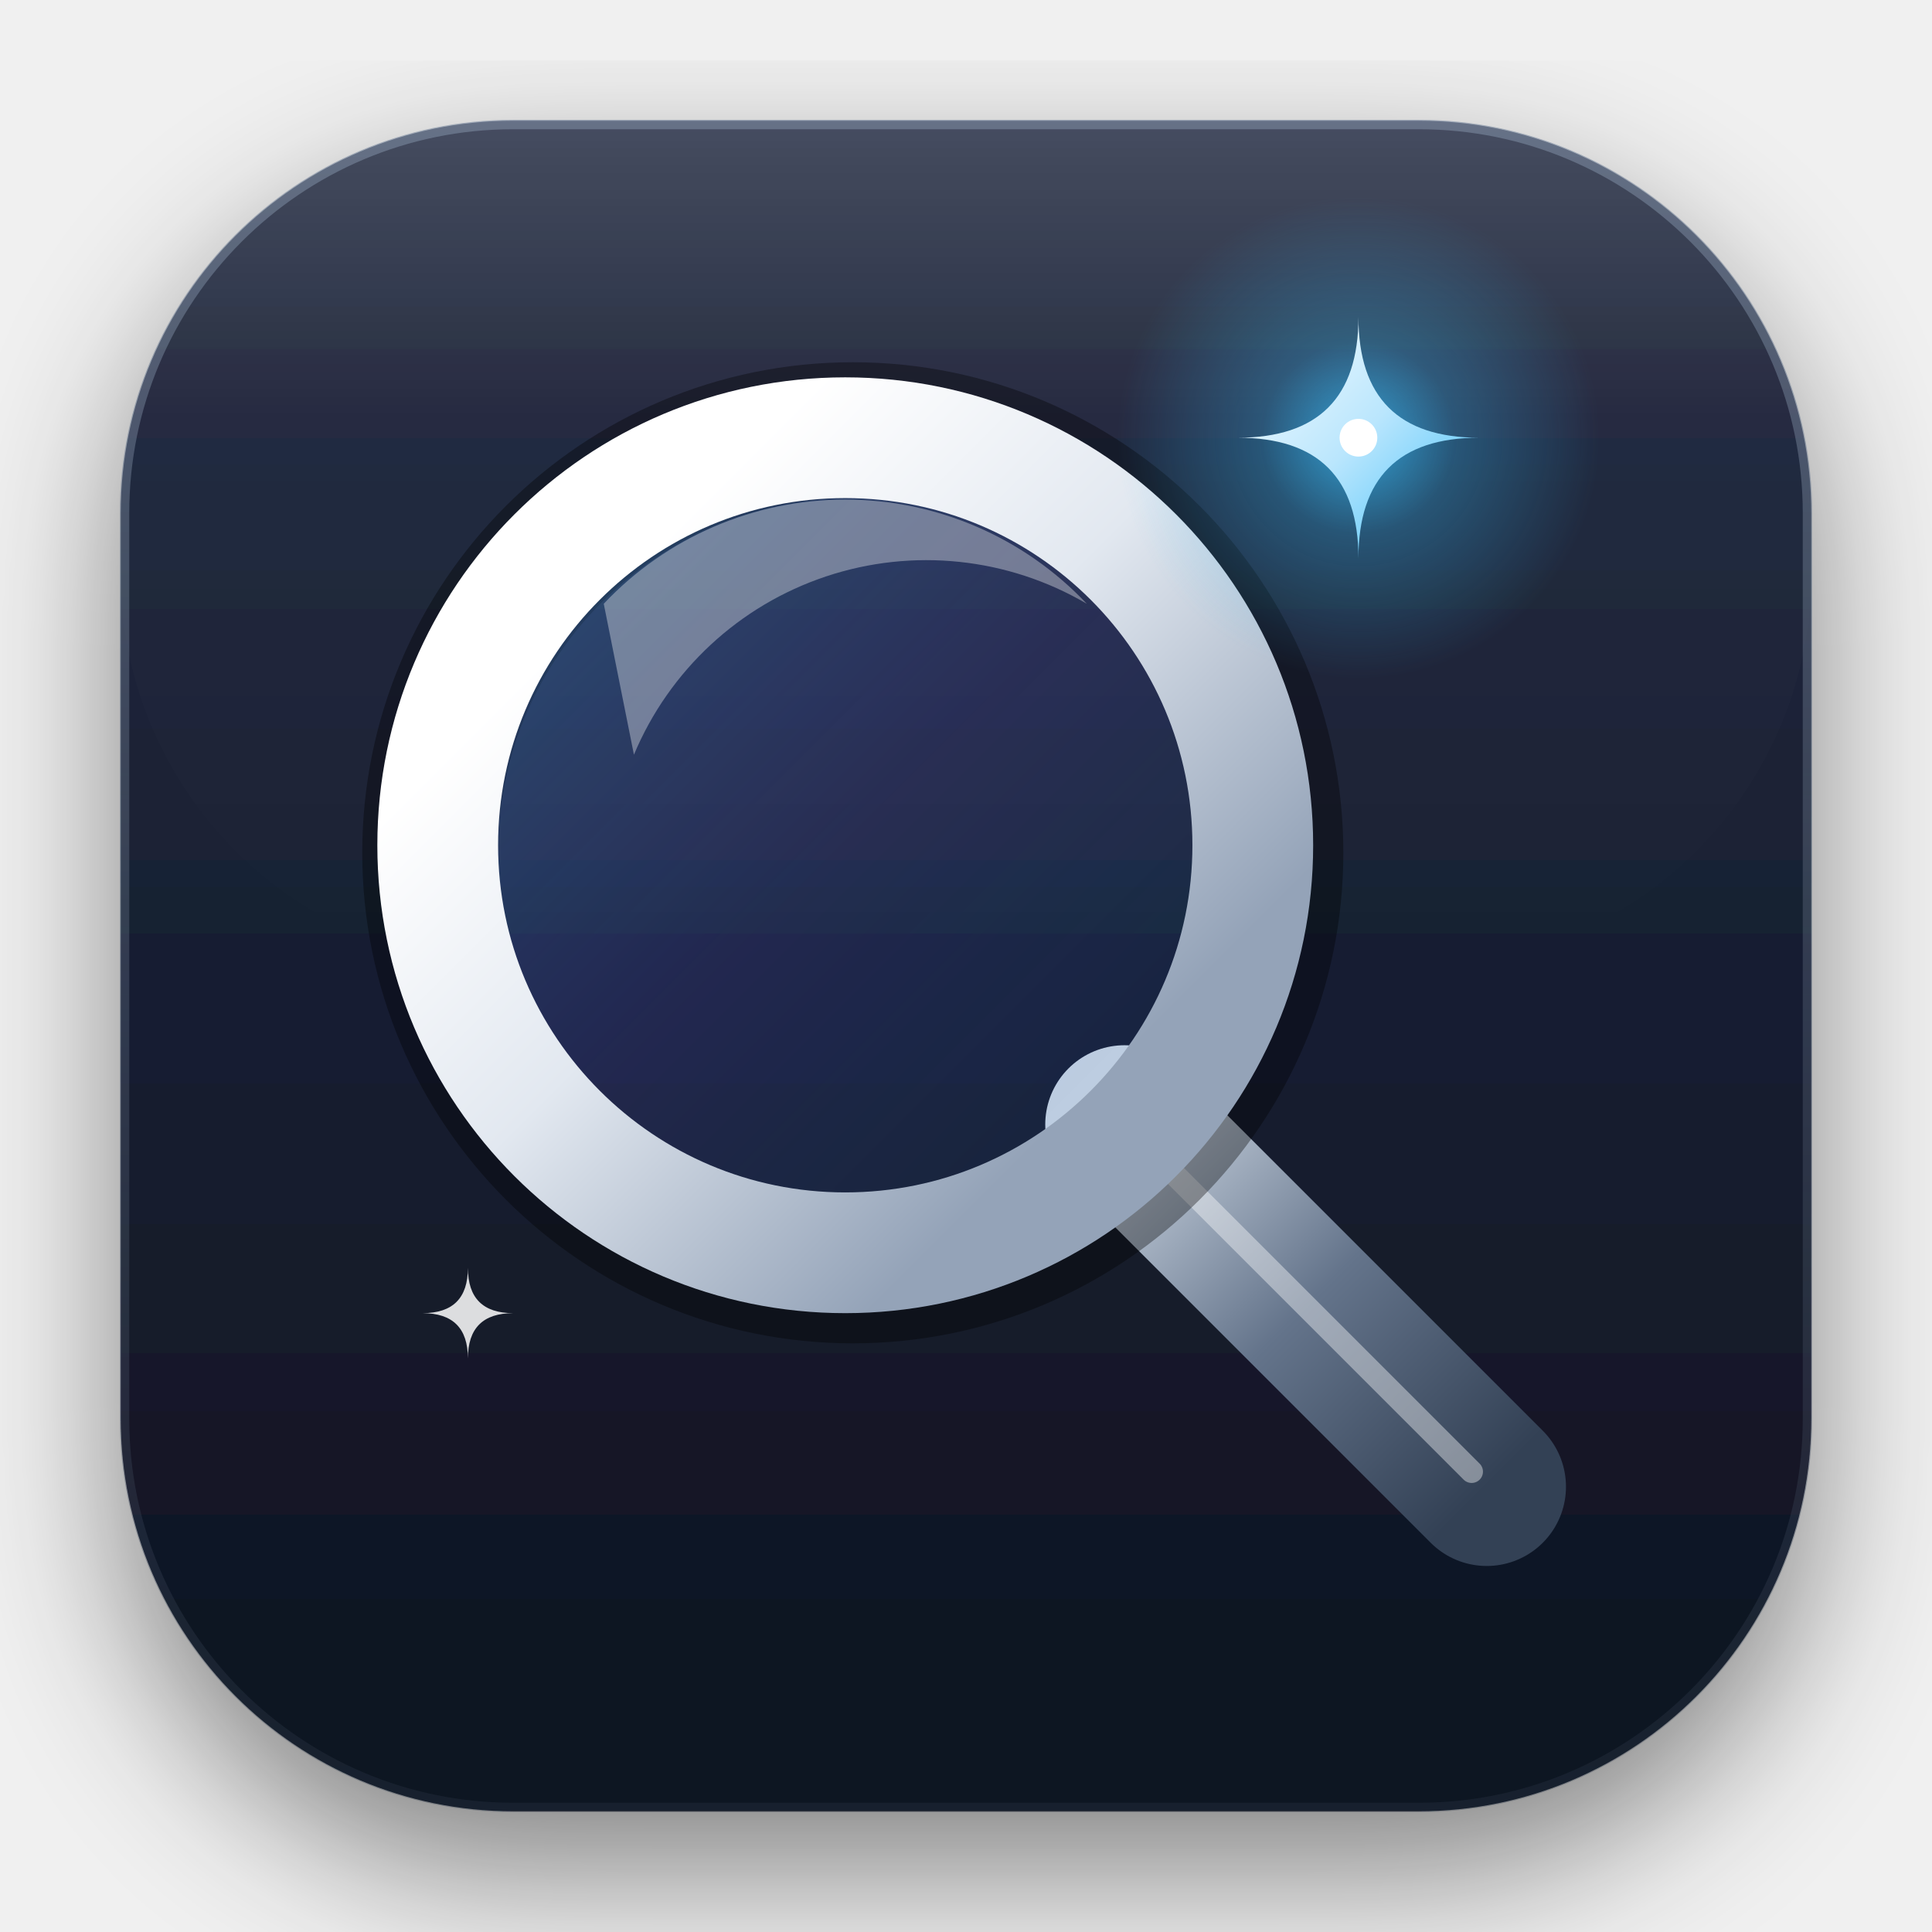
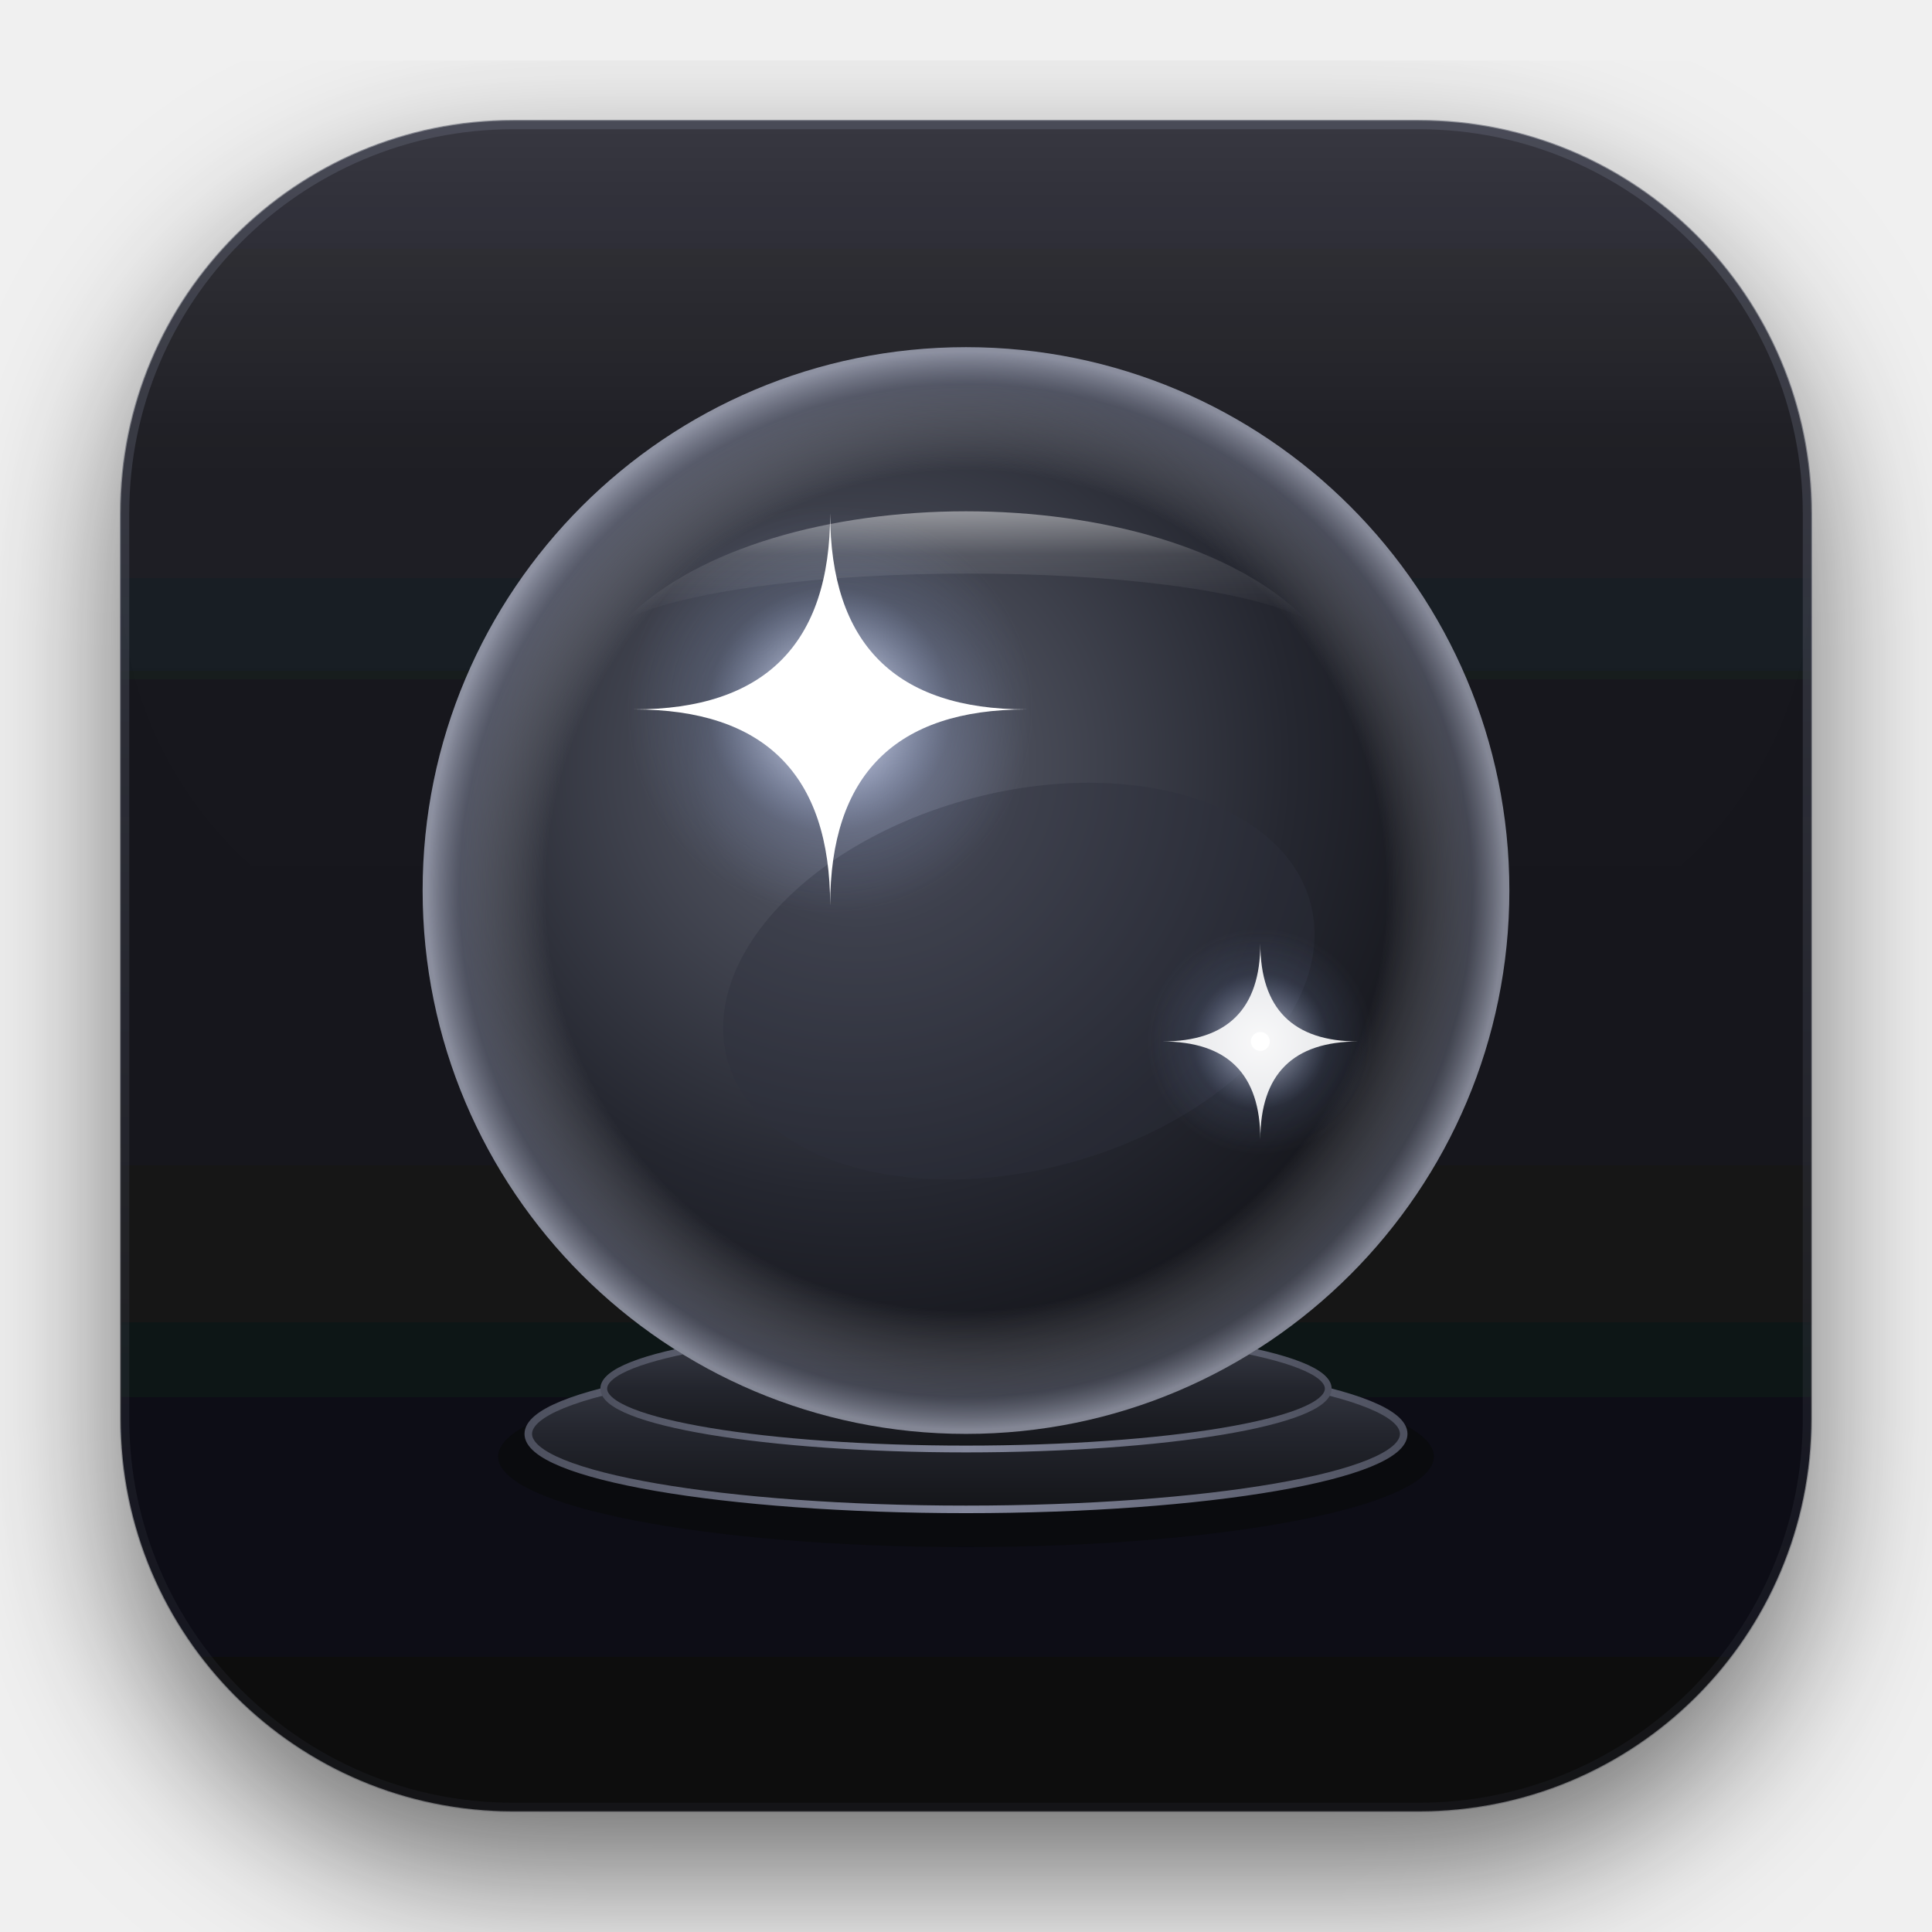
<svg xmlns="http://www.w3.org/2000/svg" viewBox="0 0 512 512" width="512" height="512">
  <defs>
    <linearGradient id="bgGrad" x1="0%" y1="0%" x2="0%" y2="100%">
-       <stop offset="0%" stop-color="#242c42" />
-       <stop offset="50%" stop-color="#181f32" />
-       <stop offset="100%" stop-color="#0e1320" />
+       <stop offset="0%" stop-color="#1e1f26" />
+       <stop offset="60%" stop-color="#14151a" />
+       <stop offset="100%" stop-color="#0b0c0f" />
    </linearGradient>
    <linearGradient id="rimGrad" x1="0%" y1="0%" x2="0%" y2="100%">
-       <stop offset="0%" stop-color="#7c8ba1" stop-opacity="0.6" />
-       <stop offset="100%" stop-color="#2d3748" stop-opacity="0.3" />
+       <stop offset="0%" stop-color="#555866" stop-opacity="0.6" />
+       <stop offset="100%" stop-color="#23252e" stop-opacity="0.3" />
    </linearGradient>
    <linearGradient id="sheen" x1="0%" y1="0%" x2="0%" y2="100%">
-       <stop offset="0%" stop-color="#ffffff" stop-opacity="0.16" />
-       <stop offset="35%" stop-color="#ffffff" stop-opacity="0.02" />
+       <stop offset="0%" stop-color="#ffffff" stop-opacity="0.12" />
+       <stop offset="40%" stop-color="#ffffff" stop-opacity="0.01" />
      <stop offset="100%" stop-color="#ffffff" stop-opacity="0.0" />
    </linearGradient>
-     <linearGradient id="lensRing" x1="20%" y1="20%" x2="80%" y2="80%">
-       <stop offset="0%" stop-color="#ffffff" />
-       <stop offset="45%" stop-color="#e2e8f0" />
-       <stop offset="100%" stop-color="#94a3b8" />
+     <linearGradient id="standGrad" x1="0%" y1="0%" x2="0%" y2="100%">
+       <stop offset="0%" stop-color="#3c3f4a" />
+       <stop offset="50%" stop-color="#23252d" />
+       <stop offset="100%" stop-color="#141519" />
    </linearGradient>
-     <linearGradient id="lensGlass" x1="0%" y1="0%" x2="100%" y2="100%">
-       <stop offset="0%" stop-color="#38bdf8" stop-opacity="0.35" />
-       <stop offset="50%" stop-color="#6366f1" stop-opacity="0.15" />
-       <stop offset="100%" stop-color="#0284c7" stop-opacity="0.05" />
+     <linearGradient id="standRim" x1="0%" y1="0%" x2="100%" y2="0%">
+       <stop offset="0%" stop-color="#4d505e" />
+       <stop offset="50%" stop-color="#84889c" />
+       <stop offset="100%" stop-color="#4d505e" />
    </linearGradient>
-     <linearGradient id="handleGrad" x1="0%" y1="0%" x2="100%" y2="100%">
-       <stop offset="0%" stop-color="#cbd5e1" />
-       <stop offset="50%" stop-color="#64748b" />
-       <stop offset="100%" stop-color="#334155" />
-     </linearGradient>
-     <linearGradient id="glintGrad" x1="0%" y1="0%" x2="100%" y2="100%">
-       <stop offset="0%" stop-color="#ffffff" />
-       <stop offset="50%" stop-color="#bae6fd" />
-       <stop offset="100%" stop-color="#38bdf8" />
+     <radialGradient id="ballShading" cx="40%" cy="38%" r="62%">
+       <stop offset="0%" stop-color="#73778a" />
+       <stop offset="25%" stop-color="#484b57" />
+       <stop offset="65%" stop-color="#252730" />
+       <stop offset="90%" stop-color="#17181e" />
+       <stop offset="100%" stop-color="#0e0f13" />
+     </radialGradient>
+     <radialGradient id="ballRim" cx="50%" cy="50%" r="50%">
+       <stop offset="78%" stop-color="#ffffff" stop-opacity="0" />
+       <stop offset="94%" stop-color="#9ea4bc" stop-opacity="0.35" />
+       <stop offset="100%" stop-color="#d0d5ea" stop-opacity="0.6" />
+     </radialGradient>
+     <linearGradient id="glassReflection" x1="0%" y1="0%" x2="0%" y2="100%">
+       <stop offset="0%" stop-color="#ffffff" stop-opacity="0.45" />
+       <stop offset="40%" stop-color="#ffffff" stop-opacity="0.12" />
+       <stop offset="100%" stop-color="#ffffff" stop-opacity="0" />
    </linearGradient>
    <radialGradient id="glintGlow" cx="50%" cy="50%" r="50%">
-       <stop offset="0%" stop-color="#38bdf8" stop-opacity="0.8" />
-       <stop offset="40%" stop-color="#38bdf8" stop-opacity="0.3" />
-       <stop offset="100%" stop-color="#38bdf8" stop-opacity="0.0" />
+       <stop offset="0%" stop-color="#ffffff" stop-opacity="0.9" />
+       <stop offset="25%" stop-color="#dbe4ff" stop-opacity="0.6" />
+       <stop offset="60%" stop-color="#8ba2d4" stop-opacity="0.15" />
+       <stop offset="100%" stop-color="#8ba2d4" stop-opacity="0" />
    </radialGradient>
-     <filter id="dropShadow" x="-10%" y="-10%" width="120%" height="120%">
-       <feDropShadow dx="0" dy="16" stdDeviation="20" flood-color="#000000" flood-opacity="0.45" />
+     <filter id="dropShadow" x="-15%" y="-15%" width="130%" height="130%">
+       <feDropShadow dx="0" dy="16" stdDeviation="20" flood-color="#000000" flood-opacity="0.55" />
    </filter>
  </defs>
  <rect x="32" y="32" width="448" height="448" rx="104" ry="104" fill="url(#bgGrad)" filter="url(#dropShadow)" />
  <rect x="32" y="32" width="448" height="224" rx="104" ry="104" fill="url(#sheen)" />
  <rect x="33" y="33" width="446" height="446" rx="103" ry="103" fill="none" stroke="url(#rimGrad)" stroke-width="2.5" />
-   <line x1="298" y1="298" x2="394" y2="394" stroke="url(#handleGrad)" stroke-width="42" stroke-linecap="round" />
-   <line x1="302" y1="302" x2="390" y2="390" stroke="#ffffff" stroke-width="6" stroke-linecap="round" opacity="0.4" />
-   <circle cx="226" cy="226" r="112" fill="none" stroke="#000000" stroke-width="36" opacity="0.35" />
-   <circle cx="224" cy="224" r="108" fill="url(#lensGlass)" stroke="url(#lensRing)" stroke-width="32" />
-   <path d="M 160 160 A 88 88 0 0 1 288 160 A 84 84 0 0 0 168 200 Z" fill="#ffffff" opacity="0.35" />
-   <circle cx="360" cy="116" r="64" fill="url(#glintGlow)" />
-   <path d="M 360 84 Q 360 116 392 116 Q 360 116 360 148 Q 360 116 328 116 Q 360 116 360 84 Z" fill="url(#glintGrad)" />
-   <circle cx="360" cy="116" r="5" fill="#ffffff" />
-   <path d="M 124 336 Q 124 348 136 348 Q 124 348 124 360 Q 124 348 112 348 Q 124 348 124 336 Z" fill="#ffffff" opacity="0.85" />
+   <ellipse cx="256" cy="386" rx="124" ry="24" fill="#090a0d" opacity="0.8" />
+   <ellipse cx="256" cy="380" rx="116" ry="20" fill="url(#standGrad)" stroke="url(#standRim)" stroke-width="2" />
+   <ellipse cx="256" cy="368" rx="96" ry="16" fill="url(#standGrad)" stroke="url(#standRim)" stroke-width="1.8" />
+   <circle cx="256" cy="236" r="144" fill="url(#ballShading)" />
+   <circle cx="256" cy="236" r="144" fill="url(#ballRim)" />
+   <path d="M 166 164 C 204 126 308 126 346 164 C 314 148 200 148 166 164 Z" fill="url(#glassReflection)" />
+   <ellipse cx="270" cy="260" rx="80" ry="50" fill="#2d303d" opacity="0.4" transform="rotate(-15 270 260)" />
+   <circle cx="220" cy="188" r="54" fill="url(#glintGlow)" />
+   <path d="M 220 136 Q 220 188 272 188 Q 220 188 220 240 Q 220 188 168 188 Q 220 188 220 136 Z" fill="#ffffff" />
+   <circle cx="220" cy="188" r="4.5" fill="#ffffff" />
+   <circle cx="334" cy="276" r="30" fill="url(#glintGlow)" opacity="0.8" />
+   <path d="M 334 250 Q 334 276 360 276 Q 334 276 334 302 Q 334 276 308 276 Q 334 276 334 250 Z" fill="#ffffff" opacity="0.9" />
+   <circle cx="334" cy="276" r="2.5" fill="#ffffff" />
</svg>
